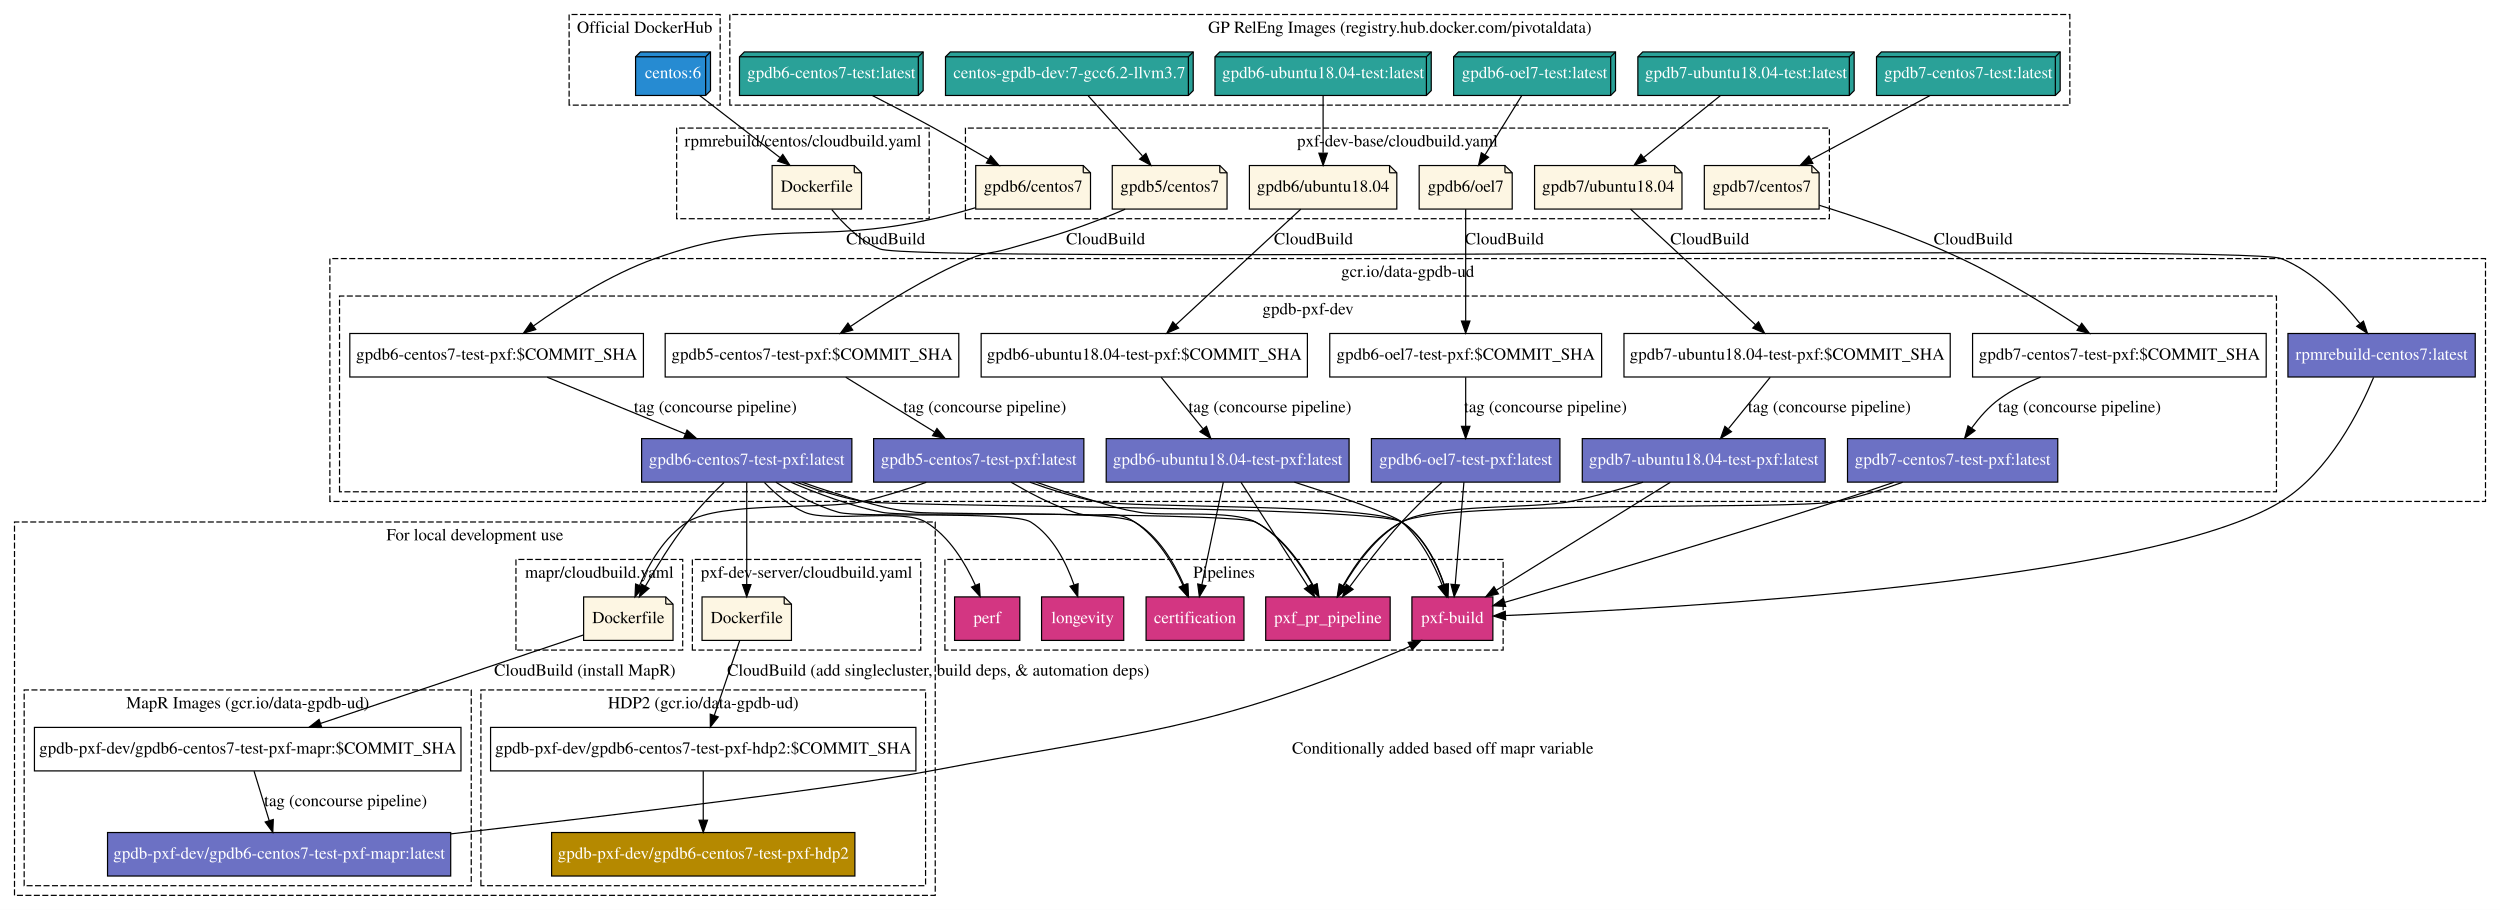
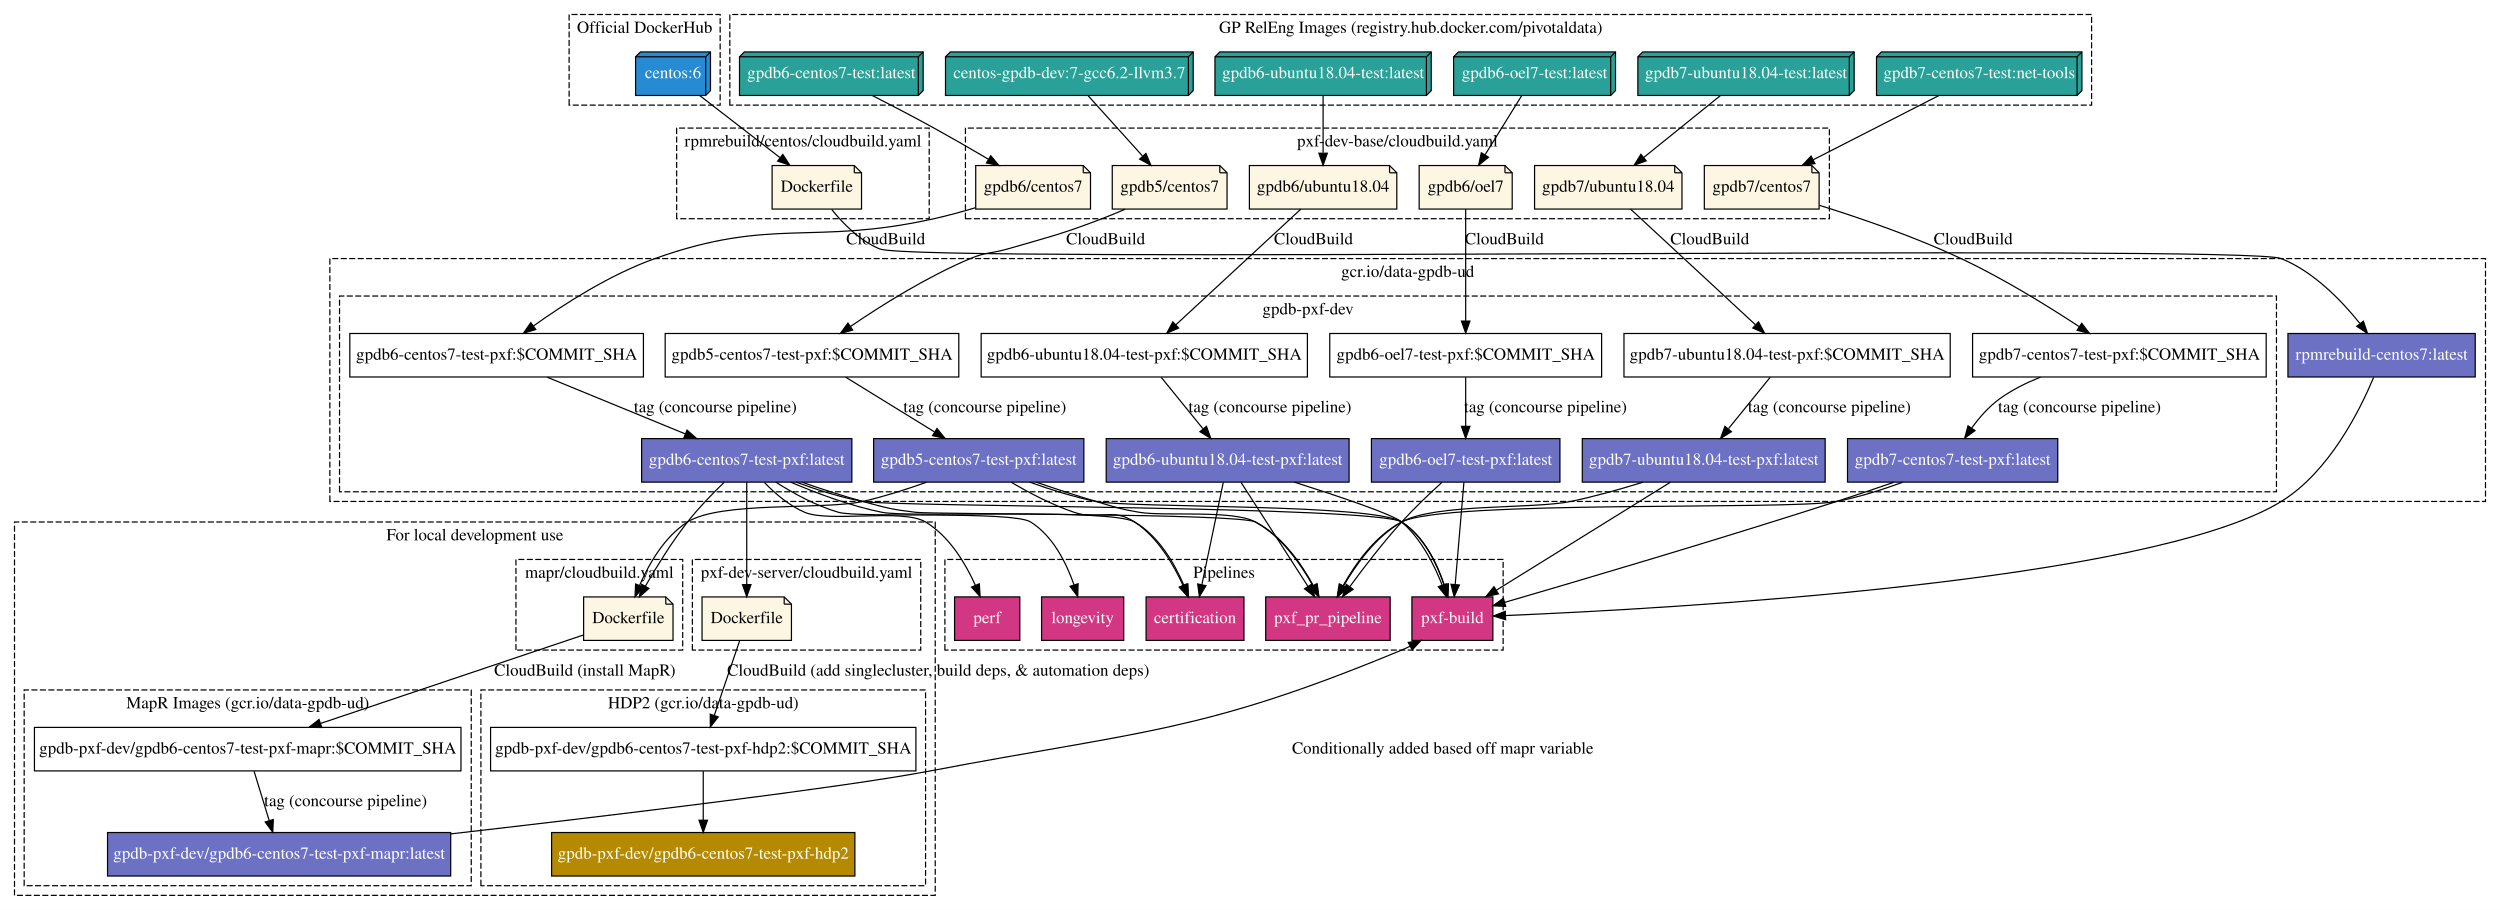
<svg xmlns="http://www.w3.org/2000/svg" width="2069pt" height="753pt" viewBox="0.00 0.00 2069.00 753.00">
  <g id="graph0" class="graph" transform="scale(1 1) rotate(0) translate(4 749)">
    <polygon fill="white" stroke="transparent" points="-4,4 -4,-749 2065,-749 2065,4 -4,4" />
    <g id="clust1" class="cluster">
      <polygon fill="none" stroke="black" stroke-dasharray="5,2" points="467,-662 467,-737 592,-737 592,-662 467,-662" />
      <text text-anchor="middle" x="529.5" y="-721.8" font-family="Times,serif" font-size="14.00">Official DockerHub</text>
    </g>
    <g id="clust2" class="cluster">
-       <polygon fill="none" stroke="black" stroke-dasharray="5,2" points="600,-662 600,-737 1709,-737 1709,-662 600,-662" />
-       <text text-anchor="middle" x="1154.5" y="-721.8" font-family="Times,serif" font-size="14.00">GP RelEng Images (registry.hub.docker.com/pivotaldata)</text>
+       <polygon fill="none" stroke="black" stroke-dasharray="5,2" points="600,-662 600,-737 1727,-737 1727,-662 600,-662" />
+       <text text-anchor="middle" x="1163.5" y="-721.8" font-family="Times,serif" font-size="14.00">GP RelEng Images (registry.hub.docker.com/pivotaldata)</text>
    </g>
    <g id="clust3" class="cluster">
      <polygon fill="none" stroke="black" stroke-dasharray="5,2" points="795,-568 795,-643 1510,-643 1510,-568 795,-568" />
      <text text-anchor="middle" x="1152.5" y="-627.8" font-family="Times,serif" font-size="14.00">pxf-dev-base/cloudbuild.yaml</text>
    </g>
    <g id="clust4" class="cluster">
      <polygon fill="none" stroke="black" stroke-dasharray="5,2" points="556,-568 556,-643 765,-643 765,-568 556,-568" />
      <text text-anchor="middle" x="660.5" y="-627.8" font-family="Times,serif" font-size="14.00">rpmrebuild/centos/cloudbuild.yaml</text>
    </g>
    <g id="clust5" class="cluster">
      <polygon fill="none" stroke="black" stroke-dasharray="5,2" points="269,-334 269,-535 2053,-535 2053,-334 269,-334" />
      <text text-anchor="middle" x="1161" y="-519.8" font-family="Times,serif" font-size="14.00">gcr.io/data-gpdb-ud</text>
    </g>
    <g id="clust6" class="cluster">
      <polygon fill="none" stroke="black" stroke-dasharray="5,2" points="277,-342 277,-504 1880,-504 1880,-342 277,-342" />
      <text text-anchor="middle" x="1078.5" y="-488.8" font-family="Times,serif" font-size="14.00">gpdb-pxf-dev</text>
    </g>
    <g id="clust7" class="cluster">
      <polygon fill="none" stroke="black" stroke-dasharray="5,2" points="778,-211 778,-286 1240,-286 1240,-211 778,-211" />
      <text text-anchor="middle" x="1009" y="-270.8" font-family="Times,serif" font-size="14.00">Pipelines</text>
    </g>
    <g id="clust8" class="cluster">
      <polygon fill="none" stroke="black" stroke-dasharray="5,2" points="8,-8 8,-317 770,-317 770,-8 8,-8" />
      <text text-anchor="middle" x="389" y="-301.8" font-family="Times,serif" font-size="14.00">For local development use</text>
    </g>
    <g id="clust9" class="cluster">
      <polygon fill="none" stroke="black" stroke-dasharray="5,2" points="569,-211 569,-286 758,-286 758,-211 569,-211" />
      <text text-anchor="middle" x="663.5" y="-270.8" font-family="Times,serif" font-size="14.00">pxf-dev-server/cloudbuild.yaml</text>
    </g>
    <g id="clust10" class="cluster">
      <polygon fill="none" stroke="black" stroke-dasharray="5,2" points="423,-211 423,-286 561,-286 561,-211 423,-211" />
      <text text-anchor="middle" x="492" y="-270.8" font-family="Times,serif" font-size="14.00">mapr/cloudbuild.yaml</text>
    </g>
    <g id="clust11" class="cluster">
      <polygon fill="none" stroke="black" stroke-dasharray="5,2" points="16,-16 16,-178 386,-178 386,-16 16,-16" />
      <text text-anchor="middle" x="201" y="-162.8" font-family="Times,serif" font-size="14.00">MapR Images (gcr.io/data-gpdb-ud)</text>
    </g>
    <g id="clust12" class="cluster">
      <polygon fill="none" stroke="black" stroke-dasharray="5,2" points="394,-16 394,-178 762,-178 762,-16 394,-16" />
      <text text-anchor="middle" x="578" y="-162.8" font-family="Times,serif" font-size="14.00">HDP2 (gcr.io/data-gpdb-ud)</text>
    </g>
    <g id="node1" class="node">
      <polygon fill="#268bd2" stroke="black" points="584,-706 526,-706 522,-702 522,-670 580,-670 584,-674 584,-706" />
      <polyline fill="none" stroke="black" points="580,-702 522,-702 " />
      <polyline fill="none" stroke="black" points="580,-702 580,-670 " />
      <polyline fill="none" stroke="black" points="580,-702 584,-706 " />
      <text text-anchor="middle" x="553" y="-684.3" font-family="Times,serif" font-size="14.00" fill="white">centos:6</text>
    </g>
    <g id="node14" class="node">
      <polygon fill="#fdf6e3" stroke="black" points="703,-612 635,-612 635,-576 709,-576 709,-606 703,-612" />
      <polyline fill="none" stroke="black" points="703,-612 703,-606 " />
      <polyline fill="none" stroke="black" points="709,-606 703,-606 " />
      <text text-anchor="middle" x="672" y="-590.3" font-family="Times,serif" font-size="14.00">Dockerfile</text>
    </g>
    <g id="edge19" class="edge">
      <path fill="none" stroke="black" d="M575.1,-669.91C593.77,-655.48 620.7,-634.66 641.43,-618.63" />
      <polygon fill="black" stroke="black" points="643.84,-621.19 649.61,-612.31 639.56,-615.66 643.84,-621.19" />
    </g>
    <g id="node2" class="node">
      <polygon fill="#2aa198" stroke="black" points="983.5,-706 782.5,-706 778.5,-702 778.5,-670 979.5,-670 983.5,-674 983.5,-706" />
      <polyline fill="none" stroke="black" points="979.5,-702 778.5,-702 " />
      <polyline fill="none" stroke="black" points="979.5,-702 979.5,-670 " />
      <polyline fill="none" stroke="black" points="979.5,-702 983.5,-706 " />
      <text text-anchor="middle" x="881" y="-684.3" font-family="Times,serif" font-size="14.00" fill="white">centos-gpdb-dev:7-gcc6.2-llvm3.7</text>
    </g>
    <g id="node8" class="node">
      <polygon fill="#fdf6e3" stroke="black" points="1005.5,-612 916.5,-612 916.5,-576 1011.5,-576 1011.5,-606 1005.5,-612" />
      <polyline fill="none" stroke="black" points="1005.5,-612 1005.5,-606 " />
      <polyline fill="none" stroke="black" points="1011.5,-606 1005.5,-606 " />
      <text text-anchor="middle" x="964" y="-590.3" font-family="Times,serif" font-size="14.00">gpdb5/centos7</text>
    </g>
    <g id="edge1" class="edge">
      <path fill="none" stroke="black" d="M896.61,-669.7C909.25,-655.69 927.22,-635.77 941.42,-620.03" />
      <polygon fill="black" stroke="black" points="944.36,-622 948.46,-612.23 939.16,-617.31 944.36,-622" />
    </g>
    <g id="node3" class="node">
      <polygon fill="#2aa198" stroke="black" points="760,-706 612,-706 608,-702 608,-670 756,-670 760,-674 760,-706" />
      <polyline fill="none" stroke="black" points="756,-702 608,-702 " />
      <polyline fill="none" stroke="black" points="756,-702 756,-670 " />
      <polyline fill="none" stroke="black" points="756,-702 760,-706 " />
      <text text-anchor="middle" x="684" y="-684.3" font-family="Times,serif" font-size="14.00" fill="white">gpdb6-centos7-test:latest</text>
    </g>
    <g id="node9" class="node">
      <polygon fill="#fdf6e3" stroke="black" points="892.5,-612 803.5,-612 803.5,-576 898.5,-576 898.5,-606 892.5,-612" />
      <polyline fill="none" stroke="black" points="892.5,-612 892.5,-606 " />
      <polyline fill="none" stroke="black" points="898.5,-606 892.5,-606 " />
      <text text-anchor="middle" x="851" y="-590.3" font-family="Times,serif" font-size="14.00">gpdb6/centos7</text>
    </g>
    <g id="edge4" class="edge">
      <path fill="none" stroke="black" d="M718.13,-669.84C733.74,-661.87 752.41,-652.14 769,-643 783.81,-634.84 799.92,-625.51 813.9,-617.27" />
      <polygon fill="black" stroke="black" points="815.93,-620.13 822.75,-612.03 812.36,-614.11 815.93,-620.13" />
    </g>
    <g id="node4" class="node">
      <polygon fill="#2aa198" stroke="black" points="1180.5,-706 1005.5,-706 1001.5,-702 1001.5,-670 1176.5,-670 1180.5,-674 1180.5,-706" />
      <polyline fill="none" stroke="black" points="1176.5,-702 1001.5,-702 " />
      <polyline fill="none" stroke="black" points="1176.5,-702 1176.5,-670 " />
      <polyline fill="none" stroke="black" points="1176.5,-702 1180.5,-706 " />
      <text text-anchor="middle" x="1091" y="-684.3" font-family="Times,serif" font-size="14.00" fill="white">gpdb6-ubuntu18.04-test:latest</text>
    </g>
    <g id="node10" class="node">
      <polygon fill="#fdf6e3" stroke="black" points="1146,-612 1030,-612 1030,-576 1152,-576 1152,-606 1146,-612" />
      <polyline fill="none" stroke="black" points="1146,-612 1146,-606 " />
      <polyline fill="none" stroke="black" points="1152,-606 1146,-606 " />
      <text text-anchor="middle" x="1091" y="-590.3" font-family="Times,serif" font-size="14.00">gpdb6/ubuntu18.04</text>
    </g>
    <g id="edge7" class="edge">
      <path fill="none" stroke="black" d="M1091,-669.7C1091,-656.46 1091,-637.95 1091,-622.66" />
      <polygon fill="black" stroke="black" points="1094.5,-622.23 1091,-612.23 1087.5,-622.23 1094.5,-622.23" />
    </g>
    <g id="node5" class="node">
      <polygon fill="#2aa198" stroke="black" points="1333,-706 1203,-706 1199,-702 1199,-670 1329,-670 1333,-674 1333,-706" />
      <polyline fill="none" stroke="black" points="1329,-702 1199,-702 " />
      <polyline fill="none" stroke="black" points="1329,-702 1329,-670 " />
      <polyline fill="none" stroke="black" points="1329,-702 1333,-706 " />
      <text text-anchor="middle" x="1266" y="-684.3" font-family="Times,serif" font-size="14.00" fill="white">gpdb6-oel7-test:latest</text>
    </g>
    <g id="node11" class="node">
      <polygon fill="#fdf6e3" stroke="black" points="1241.5,-612 1170.5,-612 1170.5,-576 1247.5,-576 1247.5,-606 1241.5,-612" />
      <polyline fill="none" stroke="black" points="1241.5,-612 1241.5,-606 " />
      <polyline fill="none" stroke="black" points="1247.5,-606 1241.5,-606 " />
      <text text-anchor="middle" x="1209" y="-590.3" font-family="Times,serif" font-size="14.00">gpdb6/oel7</text>
    </g>
    <g id="edge10" class="edge">
      <path fill="none" stroke="black" d="M1255.28,-669.7C1246.76,-655.95 1234.71,-636.5 1225.05,-620.9" />
      <polygon fill="black" stroke="black" points="1227.92,-618.88 1219.67,-612.23 1221.96,-622.57 1227.92,-618.88" />
    </g>
    <g id="node6" class="node">
-       <polygon fill="#2aa198" stroke="black" points="1701,-706 1553,-706 1549,-702 1549,-670 1697,-670 1701,-674 1701,-706" />
-       <polyline fill="none" stroke="black" points="1697,-702 1549,-702 " />
-       <polyline fill="none" stroke="black" points="1697,-702 1697,-670 " />
-       <polyline fill="none" stroke="black" points="1697,-702 1701,-706 " />
-       <text text-anchor="middle" x="1625" y="-684.3" font-family="Times,serif" font-size="14.00" fill="white">gpdb7-centos7-test:latest</text>
+       <polygon fill="#2aa198" stroke="black" points="1719,-706 1553,-706 1549,-702 1549,-670 1715,-670 1719,-674 1719,-706" />
+       <polyline fill="none" stroke="black" points="1715,-702 1549,-702 " />
+       <polyline fill="none" stroke="black" points="1715,-702 1715,-670 " />
+       <polyline fill="none" stroke="black" points="1715,-702 1719,-706 " />
+       <text text-anchor="middle" x="1634" y="-684.3" font-family="Times,serif" font-size="14.00" fill="white">gpdb7-centos7-test:net-tools</text>
    </g>
    <g id="node12" class="node">
      <polygon fill="#fdf6e3" stroke="black" points="1495.5,-612 1406.5,-612 1406.5,-576 1501.5,-576 1501.5,-606 1495.5,-612" />
      <polyline fill="none" stroke="black" points="1495.5,-612 1495.5,-606 " />
      <polyline fill="none" stroke="black" points="1501.5,-606 1495.5,-606 " />
      <text text-anchor="middle" x="1454" y="-590.3" font-family="Times,serif" font-size="14.00">gpdb7/centos7</text>
    </g>
    <g id="edge13" class="edge">
-       <path fill="none" stroke="black" d="M1593.24,-669.91C1565.49,-654.98 1525.04,-633.22 1494.89,-617" />
-       <polygon fill="black" stroke="black" points="1496.35,-613.81 1485.88,-612.15 1493.03,-619.97 1496.35,-613.81" />
+       <path fill="none" stroke="black" d="M1600.57,-669.91C1571.23,-654.92 1528.42,-633.03 1496.63,-616.79" />
+       <polygon fill="black" stroke="black" points="1498.06,-613.59 1487.56,-612.15 1494.87,-619.82 1498.06,-613.59" />
    </g>
    <g id="node7" class="node">
      <polygon fill="#2aa198" stroke="black" points="1530.5,-706 1355.5,-706 1351.5,-702 1351.5,-670 1526.5,-670 1530.5,-674 1530.5,-706" />
      <polyline fill="none" stroke="black" points="1526.5,-702 1351.5,-702 " />
      <polyline fill="none" stroke="black" points="1526.5,-702 1526.5,-670 " />
      <polyline fill="none" stroke="black" points="1526.5,-702 1530.5,-706 " />
      <text text-anchor="middle" x="1441" y="-684.3" font-family="Times,serif" font-size="14.00" fill="white">gpdb7-ubuntu18.04-test:latest</text>
    </g>
    <g id="node13" class="node">
      <polygon fill="#fdf6e3" stroke="black" points="1382,-612 1266,-612 1266,-576 1388,-576 1388,-606 1382,-612" />
      <polyline fill="none" stroke="black" points="1382,-612 1382,-606 " />
      <polyline fill="none" stroke="black" points="1388,-606 1382,-606 " />
      <text text-anchor="middle" x="1327" y="-590.3" font-family="Times,serif" font-size="14.00">gpdb7/ubuntu18.04</text>
    </g>
    <g id="edge16" class="edge">
      <path fill="none" stroke="black" d="M1419.82,-669.91C1401.94,-655.48 1376.15,-634.66 1356.28,-618.63" />
      <polygon fill="black" stroke="black" points="1358.43,-615.87 1348.45,-612.31 1354.03,-621.31 1358.43,-615.87" />
    </g>
    <g id="node15" class="node">
      <polygon fill="none" stroke="black" points="789.5,-473 546.5,-473 546.5,-437 789.5,-437 789.5,-473" />
      <text text-anchor="middle" x="668" y="-451.3" font-family="Times,serif" font-size="14.00">gpdb5-centos7-test-pxf:$COMMIT_SHA</text>
    </g>
    <g id="edge2" class="edge">
      <path fill="none" stroke="black" d="M927.19,-575.88C920.84,-573.12 914.27,-570.39 908,-568 873.99,-555 864.97,-553.11 830,-543 816.33,-539.05 812.12,-540.51 799,-535 763.14,-519.94 725.44,-496.26 699.74,-478.75" />
      <polygon fill="black" stroke="black" points="701.72,-475.86 691.5,-473.07 697.75,-481.62 701.72,-475.86" />
      <text text-anchor="middle" x="911" y="-546.8" font-family="Times,serif" font-size="14.00">CloudBuild</text>
    </g>
    <g id="node16" class="node">
      <polygon fill="none" stroke="black" points="528.5,-473 285.5,-473 285.5,-437 528.5,-437 528.5,-473" />
      <text text-anchor="middle" x="407" y="-451.3" font-family="Times,serif" font-size="14.00">gpdb6-centos7-test-pxf:$COMMIT_SHA</text>
    </g>
    <g id="edge5" class="edge">
      <path fill="none" stroke="black" d="M803.2,-577.07C792.06,-573.74 780.19,-570.49 769,-568 667.77,-545.48 635.69,-569.81 538,-535 500.91,-521.79 462.85,-497.38 437.38,-479.18" />
      <polygon fill="black" stroke="black" points="439.39,-476.32 429.24,-473.27 435.28,-481.98 439.39,-476.32" />
      <text text-anchor="middle" x="729" y="-546.8" font-family="Times,serif" font-size="14.00">CloudBuild</text>
    </g>
    <g id="node17" class="node">
      <polygon fill="none" stroke="black" points="1078,-473 808,-473 808,-437 1078,-437 1078,-473" />
      <text text-anchor="middle" x="943" y="-451.3" font-family="Times,serif" font-size="14.00">gpdb6-ubuntu18.04-test-pxf:$COMMIT_SHA</text>
    </g>
    <g id="edge8" class="edge">
      <path fill="none" stroke="black" d="M1072.55,-575.93C1046.52,-551.83 998.87,-507.71 969.18,-480.23" />
      <polygon fill="black" stroke="black" points="971.39,-477.51 961.68,-473.29 966.64,-482.65 971.39,-477.51" />
      <text text-anchor="middle" x="1083" y="-546.8" font-family="Times,serif" font-size="14.00">CloudBuild</text>
    </g>
    <g id="node18" class="node">
      <polygon fill="none" stroke="black" points="1321.5,-473 1096.5,-473 1096.5,-437 1321.5,-437 1321.5,-473" />
      <text text-anchor="middle" x="1209" y="-451.3" font-family="Times,serif" font-size="14.00">gpdb6-oel7-test-pxf:$COMMIT_SHA</text>
    </g>
    <g id="edge11" class="edge">
      <path fill="none" stroke="black" d="M1209,-575.93C1209,-552.75 1209,-511.06 1209,-483.46" />
      <polygon fill="black" stroke="black" points="1212.5,-483.29 1209,-473.29 1205.5,-483.29 1212.5,-483.29" />
      <text text-anchor="middle" x="1241" y="-546.8" font-family="Times,serif" font-size="14.00">CloudBuild</text>
    </g>
    <g id="node19" class="node">
      <polygon fill="none" stroke="black" points="1871.5,-473 1628.5,-473 1628.5,-437 1871.5,-437 1871.5,-473" />
      <text text-anchor="middle" x="1750" y="-451.3" font-family="Times,serif" font-size="14.00">gpdb7-centos7-test-pxf:$COMMIT_SHA</text>
    </g>
    <g id="edge14" class="edge">
      <path fill="none" stroke="black" d="M1501.61,-579.12C1535.13,-568.66 1580.68,-553.06 1619,-535 1653.6,-518.7 1690.73,-495.73 1716.59,-478.76" />
      <polygon fill="black" stroke="black" points="1718.84,-481.47 1725.25,-473.03 1714.98,-475.64 1718.84,-481.47" />
      <text text-anchor="middle" x="1629" y="-546.8" font-family="Times,serif" font-size="14.00">CloudBuild</text>
    </g>
    <g id="node20" class="node">
      <polygon fill="none" stroke="black" points="1610,-473 1340,-473 1340,-437 1610,-437 1610,-473" />
      <text text-anchor="middle" x="1475" y="-451.3" font-family="Times,serif" font-size="14.00">gpdb7-ubuntu18.04-test-pxf:$COMMIT_SHA</text>
    </g>
    <g id="edge17" class="edge">
      <path fill="none" stroke="black" d="M1345.45,-575.93C1371.48,-551.83 1419.13,-507.71 1448.82,-480.23" />
      <polygon fill="black" stroke="black" points="1451.36,-482.65 1456.32,-473.29 1446.61,-477.51 1451.36,-482.65" />
      <text text-anchor="middle" x="1411" y="-546.8" font-family="Times,serif" font-size="14.00">CloudBuild</text>
    </g>
    <g id="node27" class="node">
      <polygon fill="#6c71c4" stroke="black" points="2044.5,-473 1889.5,-473 1889.5,-437 2044.5,-437 2044.5,-473" />
      <text text-anchor="middle" x="1967" y="-451.3" font-family="Times,serif" font-size="14.00" fill="white">rpmrebuild-centos7:latest</text>
    </g>
    <g id="edge20" class="edge">
      <path fill="none" stroke="black" d="M684.35,-575.57C693.73,-563.94 707.76,-549.61 724,-543 753.85,-530.86 1854.12,-547.07 1884,-535 1910.87,-524.15 1934.04,-500.06 1949.02,-481.32" />
      <polygon fill="black" stroke="black" points="1951.98,-483.21 1955.31,-473.15 1946.43,-478.94 1951.98,-483.21" />
    </g>
    <g id="node21" class="node">
      <polygon fill="#6c71c4" stroke="black" points="893,-386 719,-386 719,-350 893,-350 893,-386" />
      <text text-anchor="middle" x="806" y="-364.3" font-family="Times,serif" font-size="14.00" fill="white">gpdb5-centos7-test-pxf:latest</text>
    </g>
    <g id="edge3" class="edge">
      <path fill="none" stroke="black" d="M695.93,-436.8C717.06,-423.78 746.28,-405.78 769.31,-391.6" />
      <polygon fill="black" stroke="black" points="771.44,-394.4 778.12,-386.18 767.77,-388.44 771.44,-394.4" />
      <text text-anchor="middle" x="811" y="-407.8" font-family="Times,serif" font-size="14.00">tag (concourse pipeline)</text>
    </g>
    <g id="node22" class="node">
      <polygon fill="#6c71c4" stroke="black" points="701,-386 527,-386 527,-350 701,-350 701,-386" />
      <text text-anchor="middle" x="614" y="-364.3" font-family="Times,serif" font-size="14.00" fill="white">gpdb6-centos7-test-pxf:latest</text>
    </g>
    <g id="edge6" class="edge">
      <path fill="none" stroke="black" d="M448.89,-436.8C481.82,-423.27 527.85,-404.38 562.94,-389.97" />
      <polygon fill="black" stroke="black" points="564.61,-393.07 572.53,-386.03 561.95,-386.59 564.61,-393.07" />
      <text text-anchor="middle" x="588" y="-407.8" font-family="Times,serif" font-size="14.00">tag (concourse pipeline)</text>
    </g>
    <g id="node23" class="node">
      <polygon fill="#6c71c4" stroke="black" points="1112.5,-386 911.5,-386 911.5,-350 1112.5,-350 1112.5,-386" />
      <text text-anchor="middle" x="1012" y="-364.3" font-family="Times,serif" font-size="14.00" fill="white">gpdb6-ubuntu18.04-test-pxf:latest</text>
    </g>
    <g id="edge9" class="edge">
      <path fill="none" stroke="black" d="M956.96,-436.8C966.88,-424.59 980.35,-407.99 991.48,-394.28" />
      <polygon fill="black" stroke="black" points="994.47,-396.15 998.06,-386.18 989.04,-391.73 994.47,-396.15" />
      <text text-anchor="middle" x="1047" y="-407.8" font-family="Times,serif" font-size="14.00">tag (concourse pipeline)</text>
    </g>
    <g id="node24" class="node">
      <polygon fill="#6c71c4" stroke="black" points="1287,-386 1131,-386 1131,-350 1287,-350 1287,-386" />
      <text text-anchor="middle" x="1209" y="-364.3" font-family="Times,serif" font-size="14.00" fill="white">gpdb6-oel7-test-pxf:latest</text>
    </g>
    <g id="edge12" class="edge">
      <path fill="none" stroke="black" d="M1209,-436.8C1209,-425.16 1209,-409.55 1209,-396.24" />
      <polygon fill="black" stroke="black" points="1212.5,-396.18 1209,-386.18 1205.5,-396.18 1212.5,-396.18" />
      <text text-anchor="middle" x="1275" y="-407.8" font-family="Times,serif" font-size="14.00">tag (concourse pipeline)</text>
    </g>
    <g id="node25" class="node">
      <polygon fill="#6c71c4" stroke="black" points="1699,-386 1525,-386 1525,-350 1699,-350 1699,-386" />
      <text text-anchor="middle" x="1612" y="-364.3" font-family="Times,serif" font-size="14.00" fill="white">gpdb7-centos7-test-pxf:latest</text>
    </g>
    <g id="edge15" class="edge">
      <path fill="none" stroke="black" d="M1684.78,-436.92C1672.93,-432.2 1661.13,-426.3 1651,-419 1642.02,-412.53 1634.08,-403.44 1627.75,-394.78" />
      <polygon fill="black" stroke="black" points="1630.52,-392.63 1621.97,-386.37 1624.75,-396.59 1630.52,-392.63" />
      <text text-anchor="middle" x="1717" y="-407.8" font-family="Times,serif" font-size="14.00">tag (concourse pipeline)</text>
    </g>
    <g id="node26" class="node">
      <polygon fill="#6c71c4" stroke="black" points="1506.5,-386 1305.5,-386 1305.5,-350 1506.5,-350 1506.5,-386" />
      <text text-anchor="middle" x="1406" y="-364.3" font-family="Times,serif" font-size="14.00" fill="white">gpdb7-ubuntu18.04-test-pxf:latest</text>
    </g>
    <g id="edge18" class="edge">
      <path fill="none" stroke="black" d="M1461.04,-436.8C1451.12,-424.59 1437.65,-407.99 1426.52,-394.28" />
      <polygon fill="black" stroke="black" points="1428.96,-391.73 1419.94,-386.18 1423.53,-396.15 1428.96,-391.73" />
      <text text-anchor="middle" x="1510" y="-407.8" font-family="Times,serif" font-size="14.00">tag (concourse pipeline)</text>
    </g>
    <g id="node28" class="node">
      <polygon fill="#d33682" stroke="black" points="1025.5,-255 944.5,-255 944.5,-219 1025.5,-219 1025.5,-255" />
      <text text-anchor="middle" x="985" y="-233.3" font-family="Times,serif" font-size="14.00" fill="white">certification</text>
    </g>
    <g id="edge28" class="edge">
      <path fill="none" stroke="black" d="M832.79,-349.9C847.63,-341.17 866.74,-331.13 885,-325 906.34,-317.84 916.21,-329.38 935,-317 953.87,-304.57 967,-282.29 975.06,-264.56" />
      <polygon fill="black" stroke="black" points="978.32,-265.84 979.02,-255.26 971.88,-263.09 978.32,-265.84" />
    </g>
    <g id="node31" class="node">
      <polygon fill="#d33682" stroke="black" points="1231.5,-255 1164.5,-255 1164.5,-219 1231.5,-219 1231.5,-255" />
      <text text-anchor="middle" x="1198" y="-233.3" font-family="Times,serif" font-size="14.00" fill="white">pxf-build</text>
    </g>
    <g id="edge29" class="edge">
      <path fill="none" stroke="black" d="M848.32,-349.93C865.08,-343.88 884.69,-337.67 903,-334 930.63,-328.47 1132.35,-332.31 1156,-317 1174.18,-305.23 1185.01,-282.85 1191.11,-264.91" />
      <polygon fill="black" stroke="black" points="1194.49,-265.82 1194.1,-255.23 1187.81,-263.75 1194.49,-265.82" />
    </g>
    <g id="node32" class="node">
      <polygon fill="#d33682" stroke="black" points="1146.5,-255 1043.5,-255 1043.5,-219 1146.5,-219 1146.5,-255" />
      <text text-anchor="middle" x="1095" y="-233.3" font-family="Times,serif" font-size="14.00" fill="white">pxf_pr_pipeline</text>
    </g>
    <g id="edge30" class="edge">
      <path fill="none" stroke="black" d="M853.61,-349.93C869.25,-344.55 886.79,-338.77 903,-334 918.82,-329.34 922.73,-327.69 939,-325 960.12,-321.5 1016.24,-327.3 1035,-317 1056.34,-305.28 1072.41,-282.42 1082.52,-264.29" />
      <polygon fill="black" stroke="black" points="1085.68,-265.8 1087.26,-255.32 1079.49,-262.53 1085.68,-265.8" />
    </g>
    <g id="node34" class="node">
      <polygon fill="#fdf6e3" stroke="black" points="547,-255 479,-255 479,-219 553,-219 553,-249 547,-255" />
      <polyline fill="none" stroke="black" points="547,-255 547,-249 " />
      <polyline fill="none" stroke="black" points="553,-249 547,-249 " />
      <text text-anchor="middle" x="516" y="-233.3" font-family="Times,serif" font-size="14.00">Dockerfile</text>
    </g>
    <g id="edge21" class="edge">
      <path fill="none" stroke="black" d="M762.6,-349.87C746.33,-344.04 727.53,-337.99 710,-334 678.37,-326.8 592.38,-334.4 565,-317 545.92,-304.87 533.05,-282.37 525.31,-264.47" />
      <polygon fill="black" stroke="black" points="528.51,-263.06 521.53,-255.1 522.02,-265.68 528.51,-263.06" />
    </g>
    <g id="edge31" class="edge">
      <path fill="none" stroke="black" d="M650.46,-349.93C671.94,-340.74 699.94,-330.24 726,-325 748.78,-320.42 914.86,-328.6 935,-317 954.82,-305.59 967.97,-282.81 975.79,-264.63" />
      <polygon fill="black" stroke="black" points="979.13,-265.69 979.59,-255.1 972.63,-263.09 979.13,-265.69" />
    </g>
    <g id="node29" class="node">
      <polygon fill="#d33682" stroke="black" points="840,-255 786,-255 786,-219 840,-219 840,-255" />
      <text text-anchor="middle" x="813" y="-233.3" font-family="Times,serif" font-size="14.00" fill="white">perf</text>
    </g>
    <g id="edge33" class="edge">
      <path fill="none" stroke="black" d="M628.62,-349.7C637.32,-340.68 649.15,-330.42 662,-325 682.54,-316.33 742.86,-328.44 762,-317 781.63,-305.27 795.04,-282.73 803.17,-264.72" />
      <polygon fill="black" stroke="black" points="806.49,-265.85 807.15,-255.27 800.04,-263.13 806.49,-265.85" />
    </g>
    <g id="node30" class="node">
      <polygon fill="#d33682" stroke="black" points="926,-255 858,-255 858,-219 926,-219 926,-255" />
      <text text-anchor="middle" x="892" y="-233.3" font-family="Times,serif" font-size="14.00" fill="white">longevity</text>
    </g>
    <g id="edge32" class="edge">
      <path fill="none" stroke="black" d="M638.08,-349.97C652.44,-340.79 671.44,-330.29 690,-325 707.01,-320.15 834.03,-326.42 849,-317 867.43,-305.41 878.54,-283.02 884.84,-265.02" />
      <polygon fill="black" stroke="black" points="888.23,-265.9 887.93,-255.31 881.56,-263.78 888.23,-265.9" />
    </g>
    <g id="edge34" class="edge">
      <path fill="none" stroke="black" d="M654.87,-349.99C671.65,-343.79 691.46,-337.46 710,-334 734.37,-329.45 1134.99,-330.17 1156,-317 1174.46,-305.43 1185.3,-282.82 1191.33,-264.75" />
      <polygon fill="black" stroke="black" points="1194.73,-265.59 1194.27,-255.01 1188.03,-263.57 1194.73,-265.59" />
    </g>
    <g id="edge35" class="edge">
      <path fill="none" stroke="black" d="M660.01,-349.83C675.73,-344.33 693.51,-338.5 710,-334 729.26,-328.74 734.17,-327.29 754,-325 769.51,-323.21 1021.11,-324.14 1035,-317 1056.78,-305.8 1072.88,-282.67 1082.89,-264.31" />
      <polygon fill="black" stroke="black" points="1086.09,-265.73 1087.56,-255.24 1079.87,-262.52 1086.09,-265.73" />
    </g>
    <g id="node33" class="node">
      <polygon fill="#fdf6e3" stroke="black" points="645,-255 577,-255 577,-219 651,-219 651,-249 645,-255" />
      <polyline fill="none" stroke="black" points="645,-255 645,-249 " />
      <polyline fill="none" stroke="black" points="651,-249 645,-249 " />
      <text text-anchor="middle" x="614" y="-233.3" font-family="Times,serif" font-size="14.00">Dockerfile</text>
    </g>
    <g id="edge25" class="edge">
      <path fill="none" stroke="black" d="M614,-349.87C614,-328.28 614,-290.91 614,-265.35" />
      <polygon fill="black" stroke="black" points="617.5,-265.2 614,-255.2 610.5,-265.2 617.5,-265.2" />
    </g>
    <g id="edge22" class="edge">
      <path fill="none" stroke="black" d="M595.3,-349.83C585.71,-340.57 574.15,-328.67 565,-317 551.84,-300.23 539.22,-279.73 530.08,-263.82" />
      <polygon fill="black" stroke="black" points="533.09,-262.03 525.12,-255.05 526.99,-265.48 533.09,-262.03" />
    </g>
    <g id="edge36" class="edge">
      <path fill="none" stroke="black" d="M1008.41,-349.87C1003.88,-328.18 996,-290.58 990.65,-265.01" />
      <polygon fill="black" stroke="black" points="994.07,-264.27 988.6,-255.2 987.22,-265.71 994.07,-264.27" />
    </g>
    <g id="edge37" class="edge">
      <path fill="none" stroke="black" d="M1067.2,-349.97C1104.72,-338.03 1148.81,-323.15 1156,-317 1172.08,-303.23 1182.94,-281.74 1189.58,-264.65" />
      <polygon fill="black" stroke="black" points="1192.89,-265.78 1193.01,-255.18 1186.31,-263.39 1192.89,-265.78" />
    </g>
    <g id="edge38" class="edge">
      <path fill="none" stroke="black" d="M1023.02,-349.87C1037.22,-327.8 1062.03,-289.24 1078.49,-263.66" />
      <polygon fill="black" stroke="black" points="1081.47,-265.5 1083.93,-255.2 1075.58,-261.72 1081.47,-265.5" />
    </g>
    <g id="edge39" class="edge">
      <path fill="none" stroke="black" d="M1207.54,-349.87C1205.7,-328.28 1202.51,-290.91 1200.33,-265.35" />
      <polygon fill="black" stroke="black" points="1203.8,-264.87 1199.47,-255.2 1196.83,-265.46 1203.8,-264.87" />
    </g>
    <g id="edge40" class="edge">
      <path fill="none" stroke="black" d="M1189.41,-349.87C1179.09,-340.52 1166.45,-328.53 1156,-317 1140.59,-299.99 1124.79,-279.43 1113.14,-263.55" />
      <polygon fill="black" stroke="black" points="1115.83,-261.29 1107.12,-255.26 1110.16,-265.41 1115.83,-261.29" />
    </g>
    <g id="edge41" class="edge">
      <path fill="none" stroke="black" d="M1563.28,-349.85C1548.17,-344.64 1531.43,-338.98 1516,-334 1418.26,-302.46 1302.62,-268.35 1241.28,-250.5" />
      <polygon fill="black" stroke="black" points="1242.13,-247.1 1231.55,-247.67 1240.18,-253.83 1242.13,-247.1" />
    </g>
    <g id="edge42" class="edge">
      <path fill="none" stroke="black" d="M1570.64,-349.91C1553.96,-343.77 1534.35,-337.51 1516,-334 1476.67,-326.47 1191.52,-335.5 1156,-317 1134.14,-305.62 1117.75,-282.5 1107.49,-264.2" />
      <polygon fill="black" stroke="black" points="1110.47,-262.35 1102.69,-255.16 1104.28,-265.63 1110.47,-262.35" />
    </g>
    <g id="edge43" class="edge">
      <path fill="none" stroke="black" d="M1378.38,-349.87C1341.32,-326.88 1275.41,-286.01 1234.35,-260.54" />
      <polygon fill="black" stroke="black" points="1236.08,-257.5 1225.74,-255.2 1232.39,-263.45 1236.08,-257.5" />
    </g>
    <g id="edge44" class="edge">
      <path fill="none" stroke="black" d="M1355.81,-349.98C1337.2,-344.19 1315.81,-338.14 1296,-334 1265.32,-327.59 1183.24,-332.49 1156,-317 1134.71,-304.89 1118.33,-282.07 1107.93,-264.05" />
      <polygon fill="black" stroke="black" points="1110.93,-262.24 1103.05,-255.15 1104.79,-265.6 1110.93,-262.24" />
    </g>
    <g id="edge45" class="edge">
      <path fill="none" stroke="black" d="M1960.41,-436.67C1949.2,-409.75 1923.68,-358.46 1884,-334 1775.48,-267.11 1376.21,-245.17 1242.2,-239.6" />
      <polygon fill="black" stroke="black" points="1242.04,-236.1 1231.9,-239.19 1241.75,-243.09 1242.04,-236.1" />
    </g>
    <g id="node37" class="node">
      <polygon fill="none" stroke="black" points="754,-147 402,-147 402,-111 754,-111 754,-147" />
      <text text-anchor="middle" x="578" y="-125.3" font-family="Times,serif" font-size="14.00">gpdb-pxf-dev/gpdb6-centos7-test-pxf-hdp2:$COMMIT_SHA</text>
    </g>
    <g id="edge26" class="edge">
      <path fill="none" stroke="black" d="M608.22,-218.97C602.53,-202.22 593.76,-176.41 587.13,-156.89" />
      <polygon fill="black" stroke="black" points="590.42,-155.68 583.89,-147.34 583.79,-157.93 590.42,-155.68" />
      <text text-anchor="middle" x="772.5" y="-189.8" font-family="Times,serif" font-size="14.00">CloudBuild (add singlecluster, build deps, &amp; automation deps)</text>
    </g>
    <g id="node35" class="node">
      <polygon fill="none" stroke="black" points="377.5,-147 24.5,-147 24.5,-111 377.5,-111 377.5,-147" />
      <text text-anchor="middle" x="201" y="-125.3" font-family="Times,serif" font-size="14.00">gpdb-pxf-dev/gpdb6-centos7-test-pxf-mapr:$COMMIT_SHA</text>
    </g>
    <g id="edge23" class="edge">
      <path fill="none" stroke="black" d="M478.94,-223.53C425.34,-205.49 325.58,-171.92 261.29,-150.29" />
      <polygon fill="black" stroke="black" points="262.28,-146.93 251.68,-147.06 260.05,-153.56 262.28,-146.93" />
      <text text-anchor="middle" x="480" y="-189.8" font-family="Times,serif" font-size="14.00">CloudBuild (install MapR)</text>
    </g>
    <g id="node36" class="node">
      <polygon fill="#6c71c4" stroke="black" points="369,-60 85,-60 85,-24 369,-24 369,-60" />
      <text text-anchor="middle" x="227" y="-38.3" font-family="Times,serif" font-size="14.00" fill="white">gpdb-pxf-dev/gpdb6-centos7-test-pxf-mapr:latest</text>
    </g>
    <g id="edge24" class="edge">
      <path fill="none" stroke="black" d="M206.26,-110.8C209.86,-99.05 214.69,-83.24 218.79,-69.84" />
      <polygon fill="black" stroke="black" points="222.17,-70.76 221.75,-60.18 215.47,-68.71 222.17,-70.76" />
      <text text-anchor="middle" x="282" y="-81.8" font-family="Times,serif" font-size="14.00">tag (concourse pipeline)</text>
    </g>
    <g id="edge46" class="edge">
      <path fill="none" stroke="black" d="M369.1,-58.88C502.56,-74.17 692.4,-96.98 766,-111 941.78,-144.49 990.77,-142.31 1156,-211 1158.33,-211.97 1160.69,-213.05 1163.03,-214.21" />
      <polygon fill="black" stroke="black" points="1161.46,-217.33 1171.94,-218.94 1164.75,-211.15 1161.46,-217.33" />
      <text text-anchor="middle" x="1190" y="-125.3" font-family="Times,serif" font-size="14.00">Conditionally added based off mapr variable</text>
    </g>
    <g id="node38" class="node">
      <polygon fill="#b58900" stroke="black" points="703.5,-60 452.5,-60 452.5,-24 703.5,-24 703.5,-60" />
      <text text-anchor="middle" x="578" y="-38.3" font-family="Times,serif" font-size="14.00" fill="white">gpdb-pxf-dev/gpdb6-centos7-test-pxf-hdp2</text>
    </g>
    <g id="edge27" class="edge">
      <path fill="none" stroke="black" d="M578,-110.8C578,-99.16 578,-83.55 578,-70.24" />
      <polygon fill="black" stroke="black" points="581.5,-70.18 578,-60.18 574.5,-70.18 581.5,-70.18" />
    </g>
  </g>
</svg>
